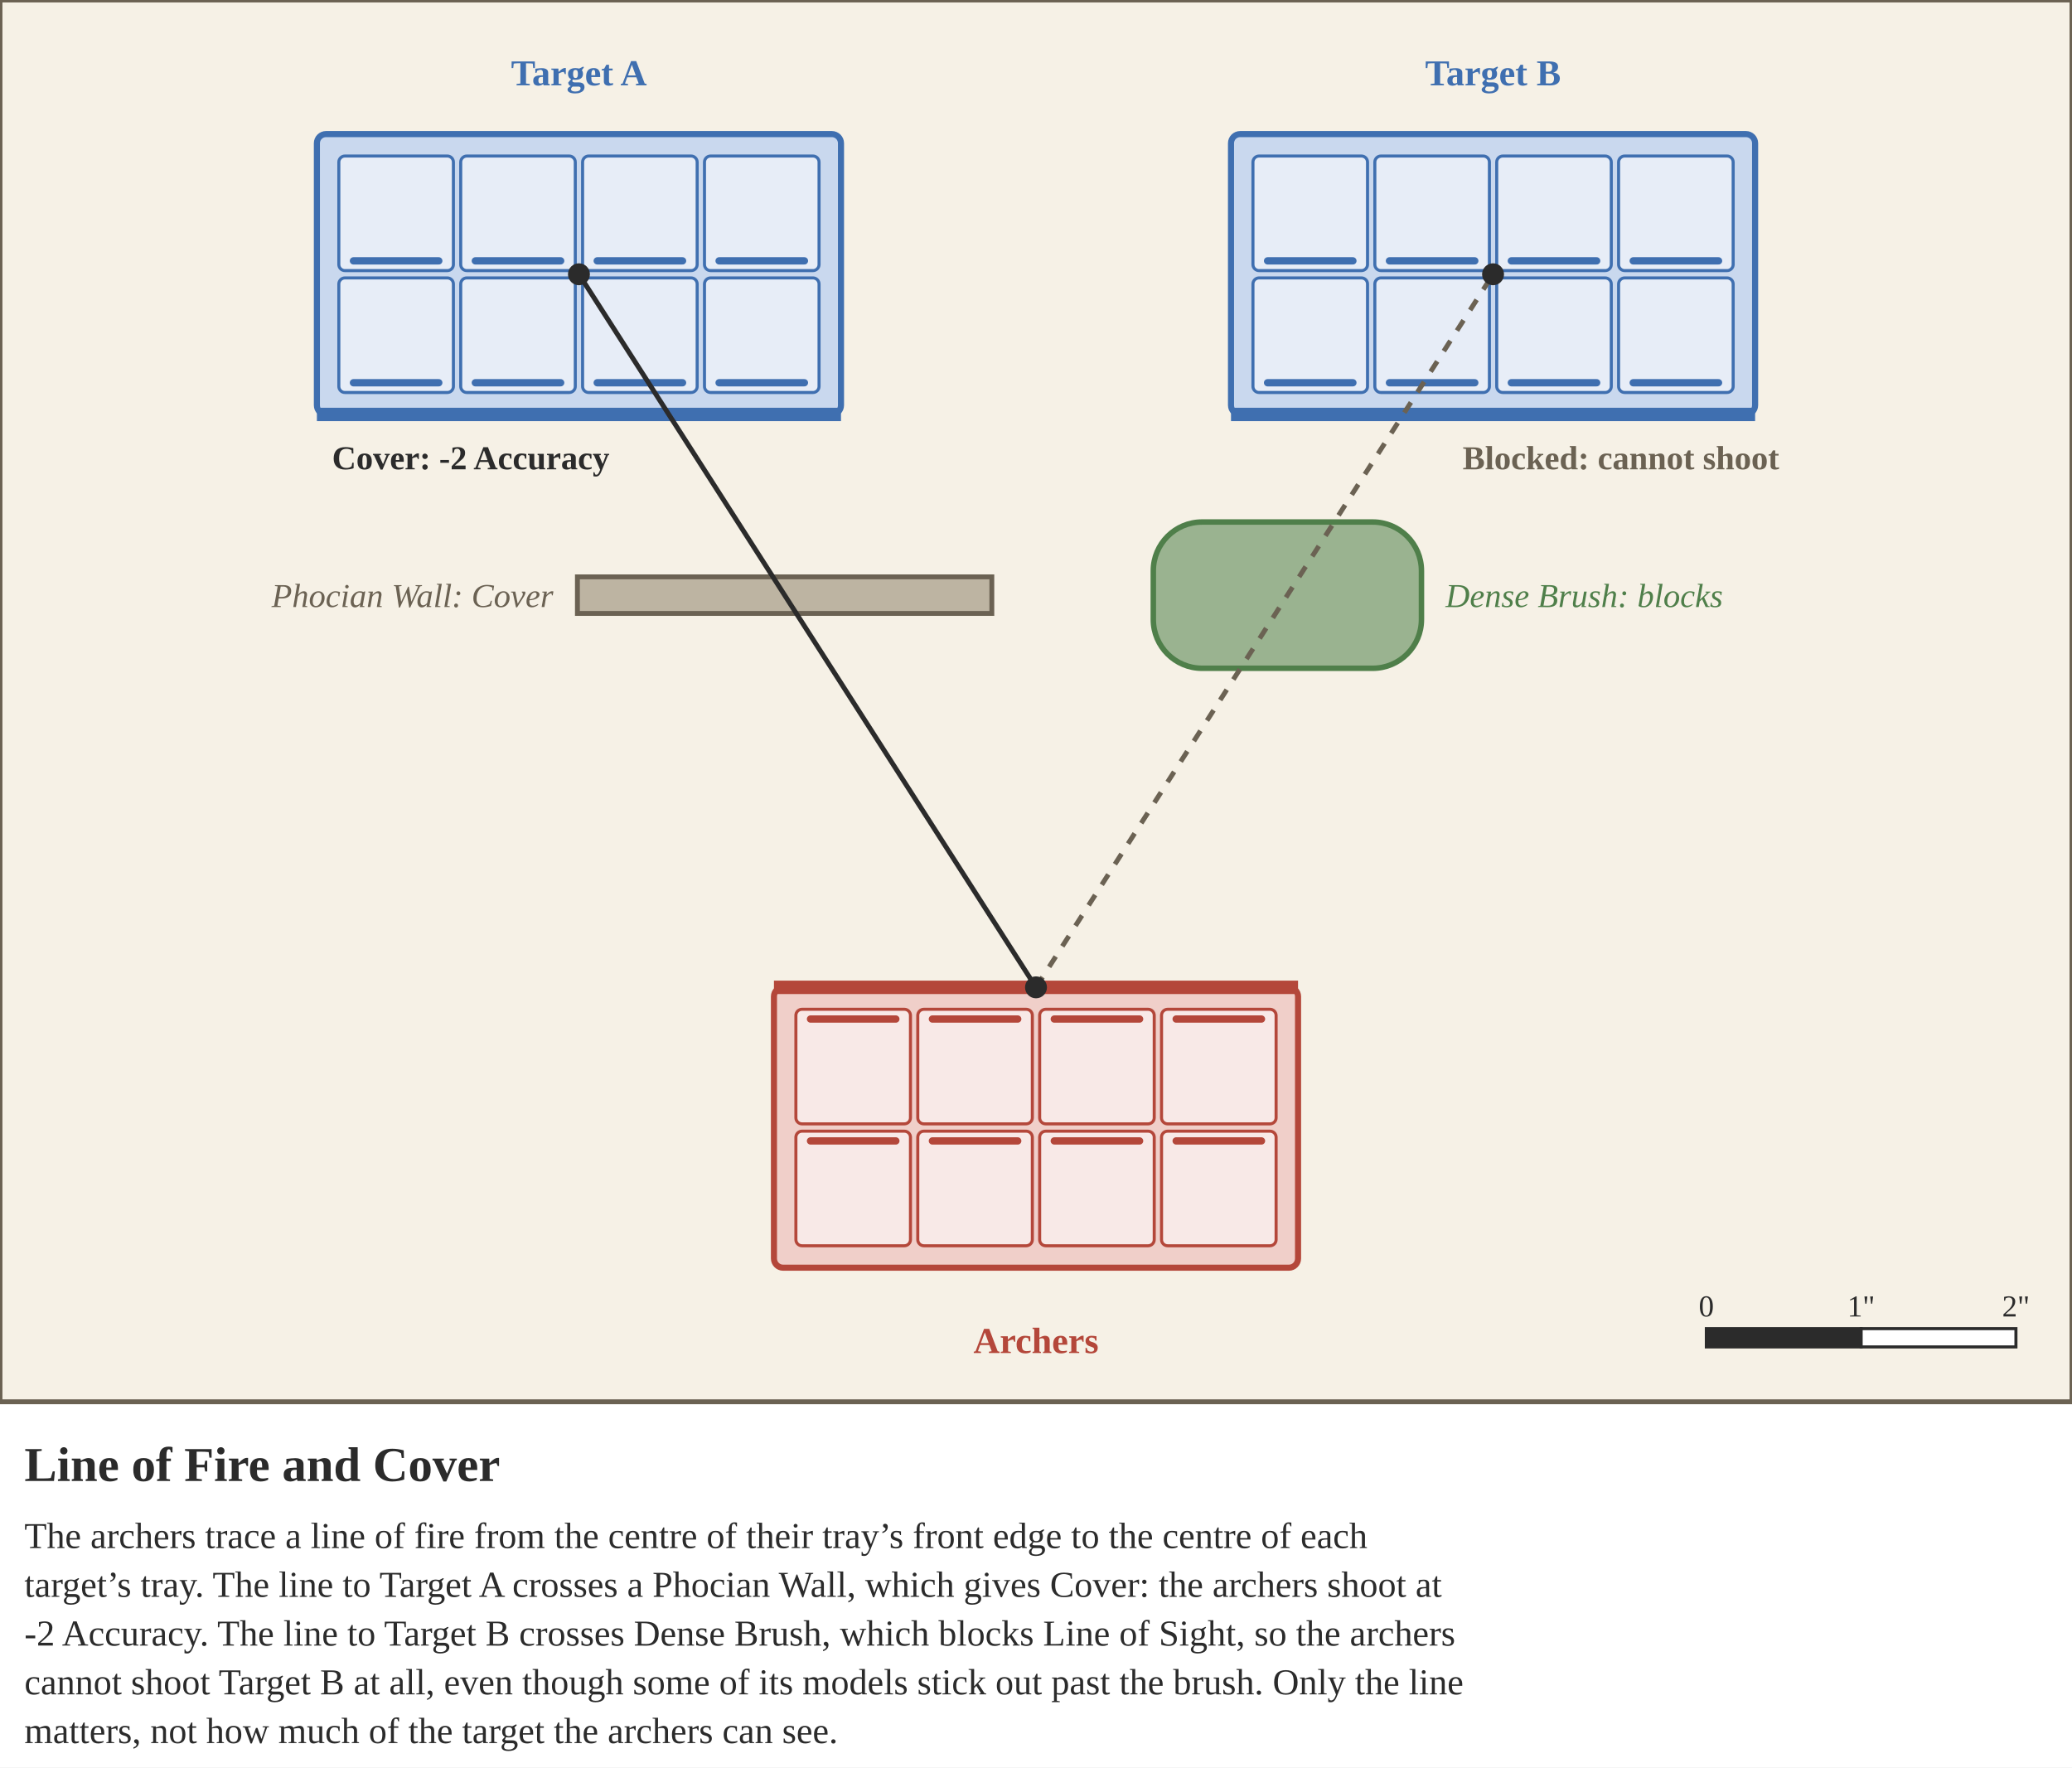
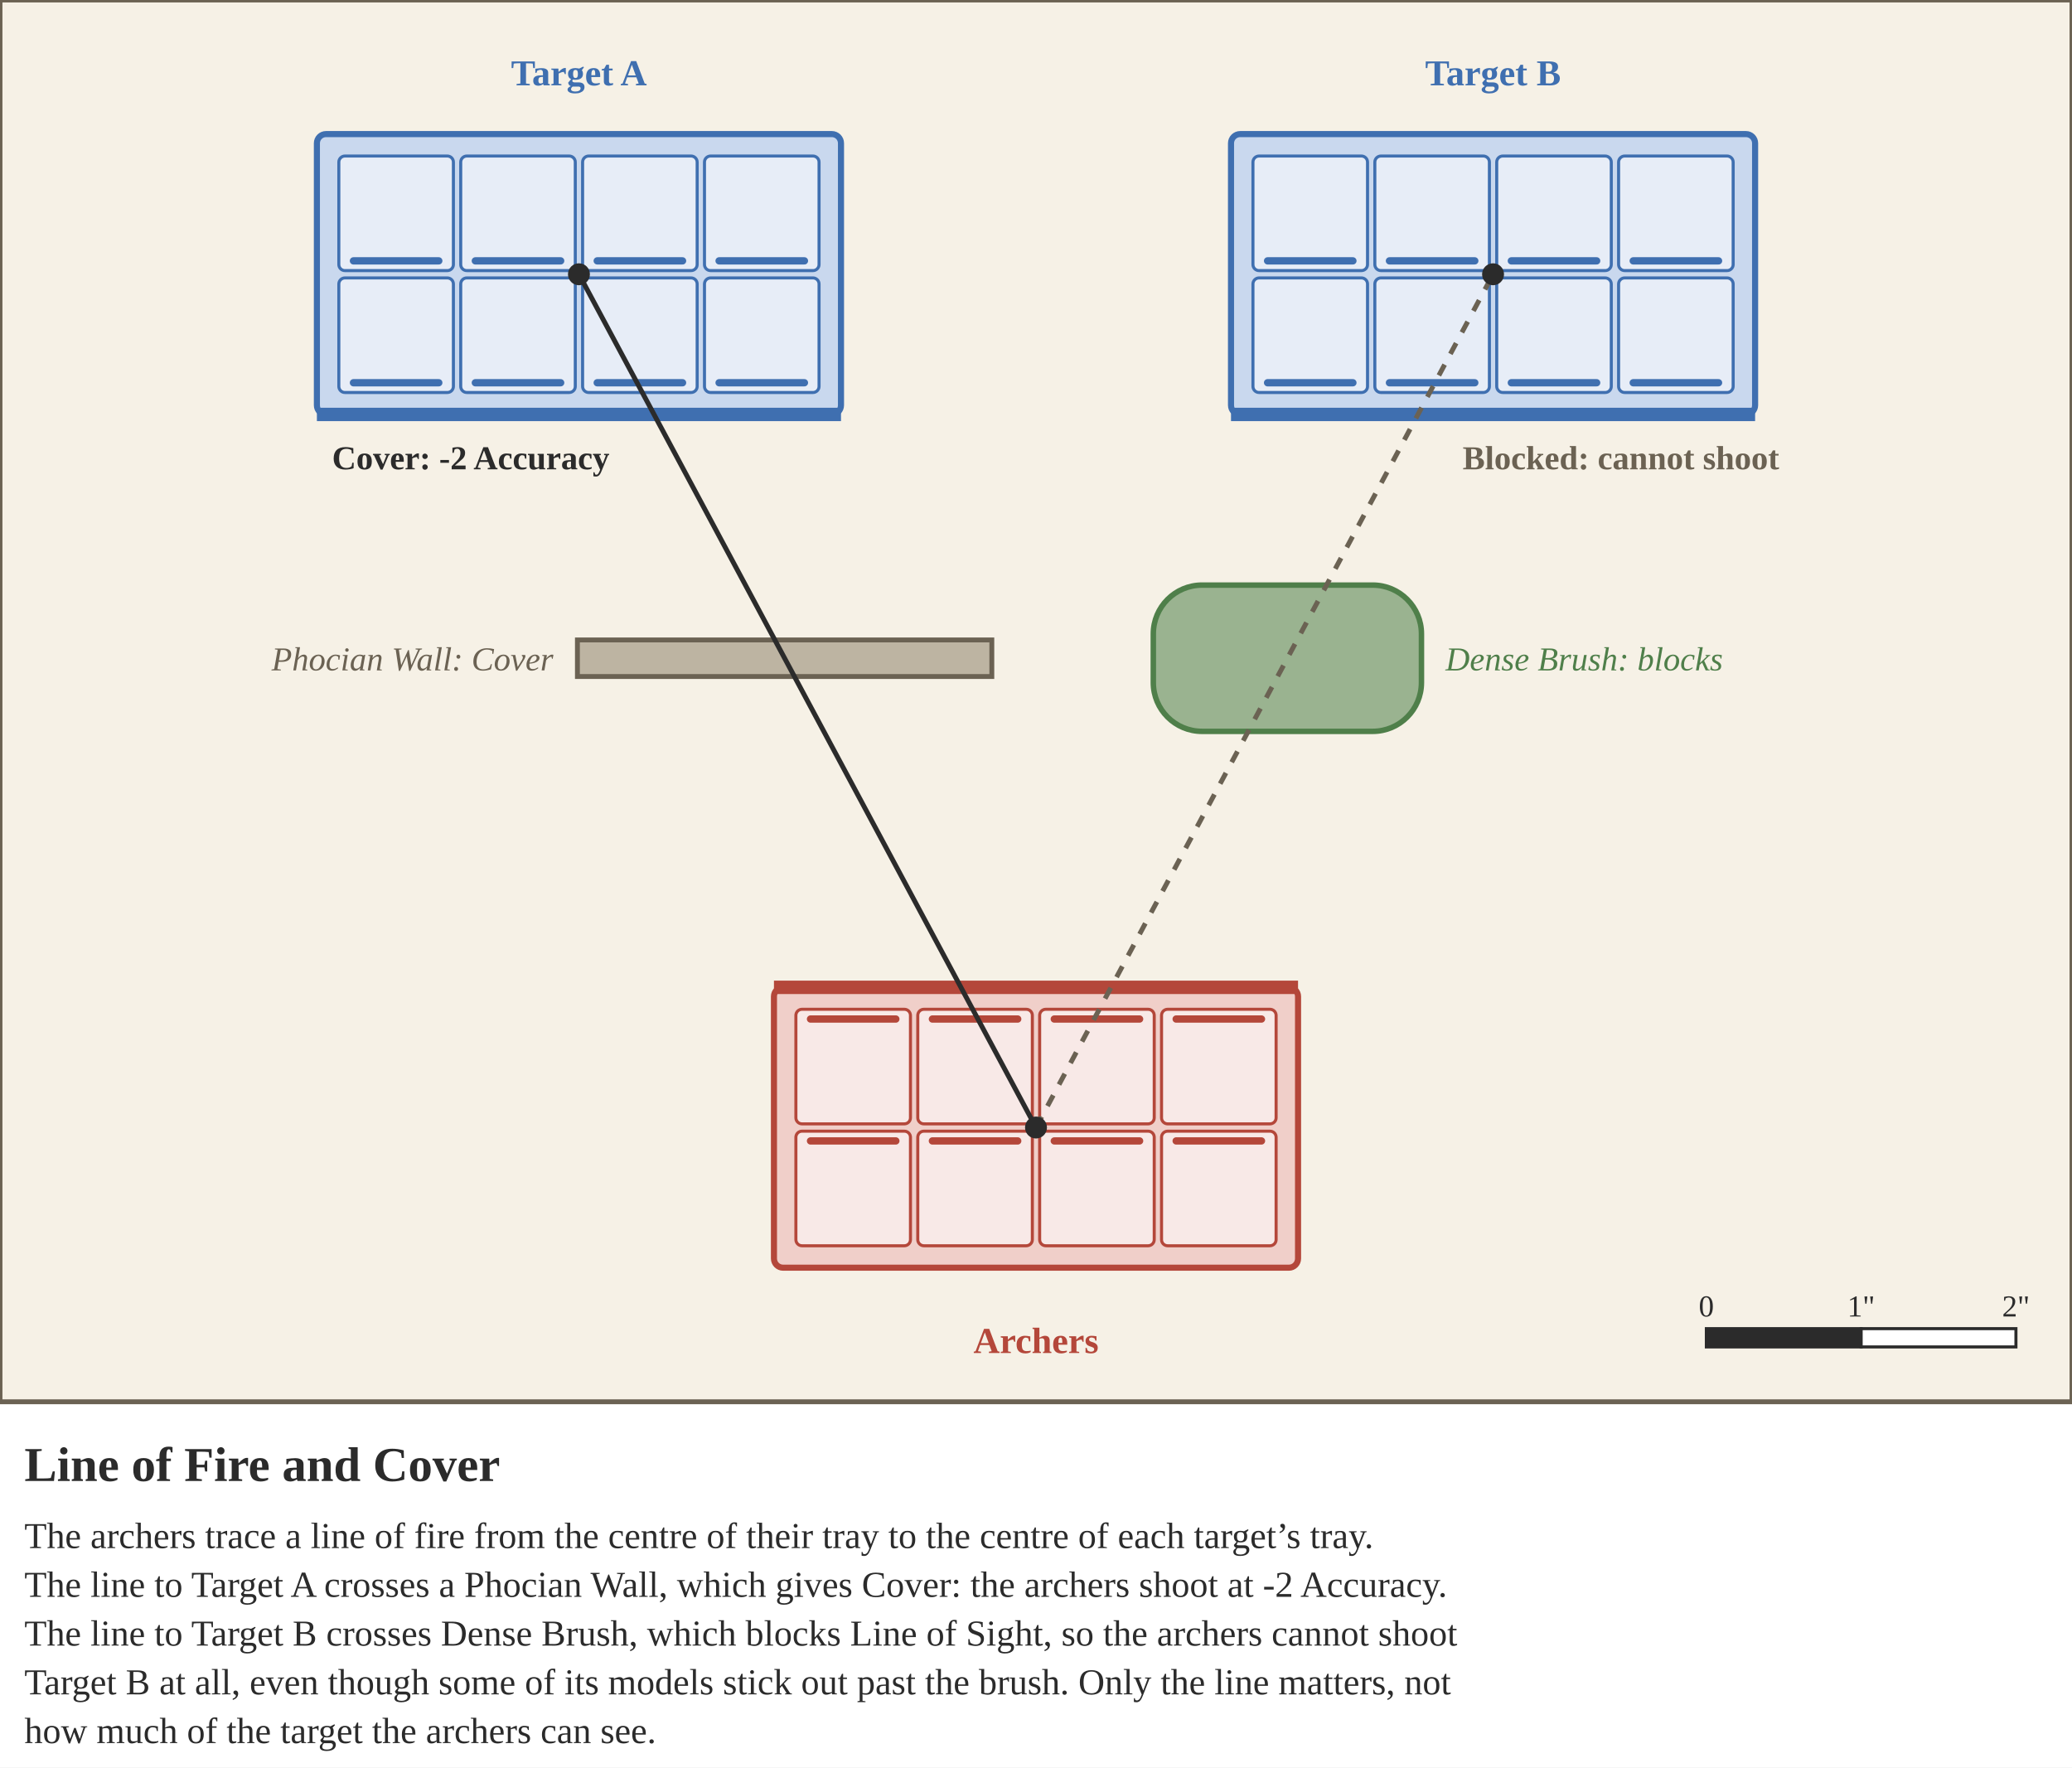
<svg xmlns="http://www.w3.org/2000/svg" viewBox="0 0 340 290" width="816" height="696" font-family="Georgia, 'Times New Roman', serif">
  <defs />
  <rect width="340" height="290" fill="#fff" />
  <rect x="0" y="0" width="340" height="230" fill="#f6f1e6" stroke="#6b6253" stroke-width="0.8" />
  <g transform="translate(95.0,45.0) rotate(180.0)">
    <rect x="-43.0" y="-23.0" width="86" height="46" rx="1.5" fill="#c9d8ee" stroke="#3f6fb0" stroke-width="1" />
    <rect x="-39.4" y="-19.4" width="18.8" height="18.8" rx="1" fill="#fff" fill-opacity="0.55" stroke="#3f6fb0" stroke-width="0.5" />
    <line x1="-37.0" y1="-17.8" x2="-23.0" y2="-17.8" stroke="#3f6fb0" stroke-width="1.2" stroke-linecap="round" />
    <rect x="-19.4" y="-19.4" width="18.8" height="18.8" rx="1" fill="#fff" fill-opacity="0.55" stroke="#3f6fb0" stroke-width="0.5" />
    <line x1="-17.0" y1="-17.8" x2="-3.0" y2="-17.8" stroke="#3f6fb0" stroke-width="1.2" stroke-linecap="round" />
    <rect x="0.6" y="-19.4" width="18.8" height="18.8" rx="1" fill="#fff" fill-opacity="0.55" stroke="#3f6fb0" stroke-width="0.5" />
    <line x1="3.0" y1="-17.8" x2="17.0" y2="-17.8" stroke="#3f6fb0" stroke-width="1.2" stroke-linecap="round" />
    <rect x="20.6" y="-19.4" width="18.8" height="18.8" rx="1" fill="#fff" fill-opacity="0.55" stroke="#3f6fb0" stroke-width="0.5" />
    <line x1="23.0" y1="-17.8" x2="37.0" y2="-17.8" stroke="#3f6fb0" stroke-width="1.2" stroke-linecap="round" />
    <rect x="-39.4" y="0.6" width="18.8" height="18.8" rx="1" fill="#fff" fill-opacity="0.55" stroke="#3f6fb0" stroke-width="0.5" />
    <line x1="-37.0" y1="2.2" x2="-23.0" y2="2.2" stroke="#3f6fb0" stroke-width="1.2" stroke-linecap="round" />
    <rect x="-19.4" y="0.6" width="18.8" height="18.8" rx="1" fill="#fff" fill-opacity="0.55" stroke="#3f6fb0" stroke-width="0.5" />
    <line x1="-17.0" y1="2.2" x2="-3.0" y2="2.2" stroke="#3f6fb0" stroke-width="1.2" stroke-linecap="round" />
    <rect x="0.6" y="0.6" width="18.8" height="18.8" rx="1" fill="#fff" fill-opacity="0.55" stroke="#3f6fb0" stroke-width="0.5" />
    <line x1="3.0" y1="2.2" x2="17.0" y2="2.2" stroke="#3f6fb0" stroke-width="1.2" stroke-linecap="round" />
    <rect x="20.6" y="0.6" width="18.8" height="18.8" rx="1" fill="#fff" fill-opacity="0.55" stroke="#3f6fb0" stroke-width="0.5" />
    <line x1="23.0" y1="2.2" x2="37.0" y2="2.2" stroke="#3f6fb0" stroke-width="1.2" stroke-linecap="round" />
    <line x1="-43.0" y1="-23.0" x2="43.0" y2="-23.0" stroke="#3f6fb0" stroke-width="2.2" />
  </g>
  <text x="95.0" y="14.0" font-size="6" fill="#3f6fb0" text-anchor="middle" font-weight="bold">Target A</text>
  <g transform="translate(245.0,45.0) rotate(180.0)">
    <rect x="-43.0" y="-23.0" width="86" height="46" rx="1.5" fill="#c9d8ee" stroke="#3f6fb0" stroke-width="1" />
    <rect x="-39.4" y="-19.4" width="18.8" height="18.8" rx="1" fill="#fff" fill-opacity="0.55" stroke="#3f6fb0" stroke-width="0.5" />
    <line x1="-37.0" y1="-17.8" x2="-23.0" y2="-17.8" stroke="#3f6fb0" stroke-width="1.2" stroke-linecap="round" />
    <rect x="-19.4" y="-19.4" width="18.8" height="18.8" rx="1" fill="#fff" fill-opacity="0.55" stroke="#3f6fb0" stroke-width="0.5" />
    <line x1="-17.0" y1="-17.8" x2="-3.0" y2="-17.8" stroke="#3f6fb0" stroke-width="1.2" stroke-linecap="round" />
    <rect x="0.6" y="-19.4" width="18.8" height="18.8" rx="1" fill="#fff" fill-opacity="0.55" stroke="#3f6fb0" stroke-width="0.5" />
    <line x1="3.0" y1="-17.8" x2="17.0" y2="-17.8" stroke="#3f6fb0" stroke-width="1.2" stroke-linecap="round" />
    <rect x="20.6" y="-19.4" width="18.8" height="18.8" rx="1" fill="#fff" fill-opacity="0.55" stroke="#3f6fb0" stroke-width="0.5" />
    <line x1="23.0" y1="-17.8" x2="37.0" y2="-17.8" stroke="#3f6fb0" stroke-width="1.2" stroke-linecap="round" />
    <rect x="-39.4" y="0.6" width="18.8" height="18.8" rx="1" fill="#fff" fill-opacity="0.55" stroke="#3f6fb0" stroke-width="0.5" />
    <line x1="-37.0" y1="2.2" x2="-23.0" y2="2.2" stroke="#3f6fb0" stroke-width="1.2" stroke-linecap="round" />
    <rect x="-19.4" y="0.6" width="18.8" height="18.8" rx="1" fill="#fff" fill-opacity="0.55" stroke="#3f6fb0" stroke-width="0.5" />
    <line x1="-17.0" y1="2.2" x2="-3.0" y2="2.2" stroke="#3f6fb0" stroke-width="1.2" stroke-linecap="round" />
    <rect x="0.6" y="0.6" width="18.8" height="18.8" rx="1" fill="#fff" fill-opacity="0.55" stroke="#3f6fb0" stroke-width="0.5" />
    <line x1="3.0" y1="2.2" x2="17.0" y2="2.2" stroke="#3f6fb0" stroke-width="1.2" stroke-linecap="round" />
    <rect x="20.6" y="0.6" width="18.8" height="18.8" rx="1" fill="#fff" fill-opacity="0.55" stroke="#3f6fb0" stroke-width="0.5" />
    <line x1="23.0" y1="2.2" x2="37.0" y2="2.2" stroke="#3f6fb0" stroke-width="1.2" stroke-linecap="round" />
    <line x1="-43.0" y1="-23.0" x2="43.0" y2="-23.0" stroke="#3f6fb0" stroke-width="2.2" />
  </g>
  <text x="245.0" y="14.0" font-size="6" fill="#3f6fb0" text-anchor="middle" font-weight="bold">Target B</text>
  <g transform="translate(170.0,185.0) rotate(0.0)">
    <rect x="-43.0" y="-23.0" width="86" height="46" rx="1.5" fill="#f0cfc9" stroke="#b4473a" stroke-width="1" />
    <rect x="-39.4" y="-19.4" width="18.8" height="18.8" rx="1" fill="#fff" fill-opacity="0.55" stroke="#b4473a" stroke-width="0.5" />
    <line x1="-37.0" y1="-17.8" x2="-23.0" y2="-17.8" stroke="#b4473a" stroke-width="1.2" stroke-linecap="round" />
    <rect x="-19.4" y="-19.4" width="18.8" height="18.8" rx="1" fill="#fff" fill-opacity="0.55" stroke="#b4473a" stroke-width="0.5" />
    <line x1="-17.0" y1="-17.8" x2="-3.0" y2="-17.8" stroke="#b4473a" stroke-width="1.2" stroke-linecap="round" />
    <rect x="0.6" y="-19.4" width="18.8" height="18.8" rx="1" fill="#fff" fill-opacity="0.55" stroke="#b4473a" stroke-width="0.5" />
    <line x1="3.0" y1="-17.8" x2="17.0" y2="-17.8" stroke="#b4473a" stroke-width="1.2" stroke-linecap="round" />
    <rect x="20.6" y="-19.4" width="18.8" height="18.8" rx="1" fill="#fff" fill-opacity="0.55" stroke="#b4473a" stroke-width="0.5" />
    <line x1="23.0" y1="-17.8" x2="37.0" y2="-17.8" stroke="#b4473a" stroke-width="1.2" stroke-linecap="round" />
    <rect x="-39.4" y="0.6" width="18.8" height="18.8" rx="1" fill="#fff" fill-opacity="0.55" stroke="#b4473a" stroke-width="0.5" />
    <line x1="-37.0" y1="2.2" x2="-23.0" y2="2.2" stroke="#b4473a" stroke-width="1.2" stroke-linecap="round" />
    <rect x="-19.4" y="0.6" width="18.8" height="18.8" rx="1" fill="#fff" fill-opacity="0.55" stroke="#b4473a" stroke-width="0.5" />
    <line x1="-17.0" y1="2.2" x2="-3.0" y2="2.2" stroke="#b4473a" stroke-width="1.2" stroke-linecap="round" />
    <rect x="0.6" y="0.6" width="18.8" height="18.8" rx="1" fill="#fff" fill-opacity="0.55" stroke="#b4473a" stroke-width="0.5" />
    <line x1="3.0" y1="2.2" x2="17.0" y2="2.2" stroke="#b4473a" stroke-width="1.2" stroke-linecap="round" />
    <rect x="20.6" y="0.6" width="18.8" height="18.8" rx="1" fill="#fff" fill-opacity="0.55" stroke="#b4473a" stroke-width="0.5" />
    <line x1="23.0" y1="2.2" x2="37.0" y2="2.2" stroke="#b4473a" stroke-width="1.2" stroke-linecap="round" />
    <line x1="-43.0" y1="-23.0" x2="43.0" y2="-23.0" stroke="#b4473a" stroke-width="2.2" />
  </g>
  <text x="170.0" y="222.0" font-size="6" fill="#b4473a" text-anchor="middle" font-weight="bold">Archers</text>
-   <rect x="94.75" y="94.65" width="68" height="6" fill="#bdb4a2" stroke="#6b6253" stroke-width="0.8" />
-   <text x="90.8" y="99.6" font-size="5.5" fill="#6b6253" text-anchor="end" font-style="italic">Phocian Wall: Cover</text>
-   <rect x="189.25" y="85.65" width="44" height="24" rx="8" fill="#4f7f4a" fill-opacity="0.55" stroke="#4f7f4a" stroke-width="0.9" />
-   <text x="237.2" y="99.6" font-size="5.5" fill="#4f7f4a" text-anchor="start" font-style="italic">Dense Brush: blocks</text>
-   <line x1="170" y1="162" x2="95" y2="45" stroke="#2b2b2b" stroke-width="0.8" />
-   <line x1="170" y1="162" x2="245" y2="45" stroke="#6b6253" stroke-width="0.8" stroke-dasharray="2 2" />
-   <circle cx="170" cy="162" r="1.8" fill="#2b2b2b" />
+   <rect x="94.75" y="105.0" width="68" height="6" fill="#bdb4a2" stroke="#6b6253" stroke-width="0.8" />
+   <text x="90.8" y="110.0" font-size="5.5" fill="#6b6253" text-anchor="end" font-style="italic">Phocian Wall: Cover</text>
+   <rect x="189.25" y="96.0" width="44" height="24" rx="8" fill="#4f7f4a" fill-opacity="0.55" stroke="#4f7f4a" stroke-width="0.9" />
+   <text x="237.2" y="110.0" font-size="5.5" fill="#4f7f4a" text-anchor="start" font-style="italic">Dense Brush: blocks</text>
+   <line x1="170" y1="185" x2="95" y2="45" stroke="#2b2b2b" stroke-width="0.8" />
+   <line x1="170" y1="185" x2="245" y2="45" stroke="#6b6253" stroke-width="0.8" stroke-dasharray="2 2" />
+   <circle cx="170" cy="185" r="1.8" fill="#2b2b2b" />
  <circle cx="95" cy="45" r="1.8" fill="#2b2b2b" />
  <circle cx="245" cy="45" r="1.8" fill="#2b2b2b" />
  <text x="100.0" y="77.0" font-size="5.5" fill="#2b2b2b" text-anchor="end" font-weight="bold">Cover: -2 Accuracy</text>
  <text x="240.0" y="77.0" font-size="5.5" fill="#6b6253" text-anchor="start" font-weight="bold">Blocked: cannot shoot</text>
  <rect x="280.0" y="218" width="25.4" height="3" fill="#2b2b2b" stroke="#2b2b2b" stroke-width="0.5" />
  <rect x="305.4" y="218" width="25.4" height="3" fill="#fff" stroke="#2b2b2b" stroke-width="0.5" />
  <text x="280.0" y="216.0" font-size="5" fill="#2b2b2b" text-anchor="middle">0</text>
  <text x="305.4" y="216.0" font-size="5" fill="#2b2b2b" text-anchor="middle">1"</text>
  <text x="330.8" y="216.0" font-size="5" fill="#2b2b2b" text-anchor="middle">2"</text>
  <text x="4" y="243" font-size="8" font-weight="bold" fill="#2b2b2b">Line of Fire and Cover</text>
-   <text x="4" y="254" font-size="6" fill="#2b2b2b">The archers trace a line of fire from the centre of their tray’s front edge to the centre of each</text>
-   <text x="4" y="262" font-size="6" fill="#2b2b2b">target’s tray. The line to Target A crosses a Phocian Wall, which gives Cover: the archers shoot at</text>
-   <text x="4" y="270" font-size="6" fill="#2b2b2b">-2 Accuracy. The line to Target B crosses Dense Brush, which blocks Line of Sight, so the archers</text>
-   <text x="4" y="278" font-size="6" fill="#2b2b2b">cannot shoot Target B at all, even though some of its models stick out past the brush. Only the line</text>
-   <text x="4" y="286" font-size="6" fill="#2b2b2b">matters, not how much of the target the archers can see.</text>
+   <text x="4" y="254" font-size="6" fill="#2b2b2b">The archers trace a line of fire from the centre of their tray to the centre of each target’s tray.</text>
+   <text x="4" y="262" font-size="6" fill="#2b2b2b">The line to Target A crosses a Phocian Wall, which gives Cover: the archers shoot at -2 Accuracy.</text>
+   <text x="4" y="270" font-size="6" fill="#2b2b2b">The line to Target B crosses Dense Brush, which blocks Line of Sight, so the archers cannot shoot</text>
+   <text x="4" y="278" font-size="6" fill="#2b2b2b">Target B at all, even though some of its models stick out past the brush. Only the line matters, not</text>
+   <text x="4" y="286" font-size="6" fill="#2b2b2b">how much of the target the archers can see.</text>
</svg>
